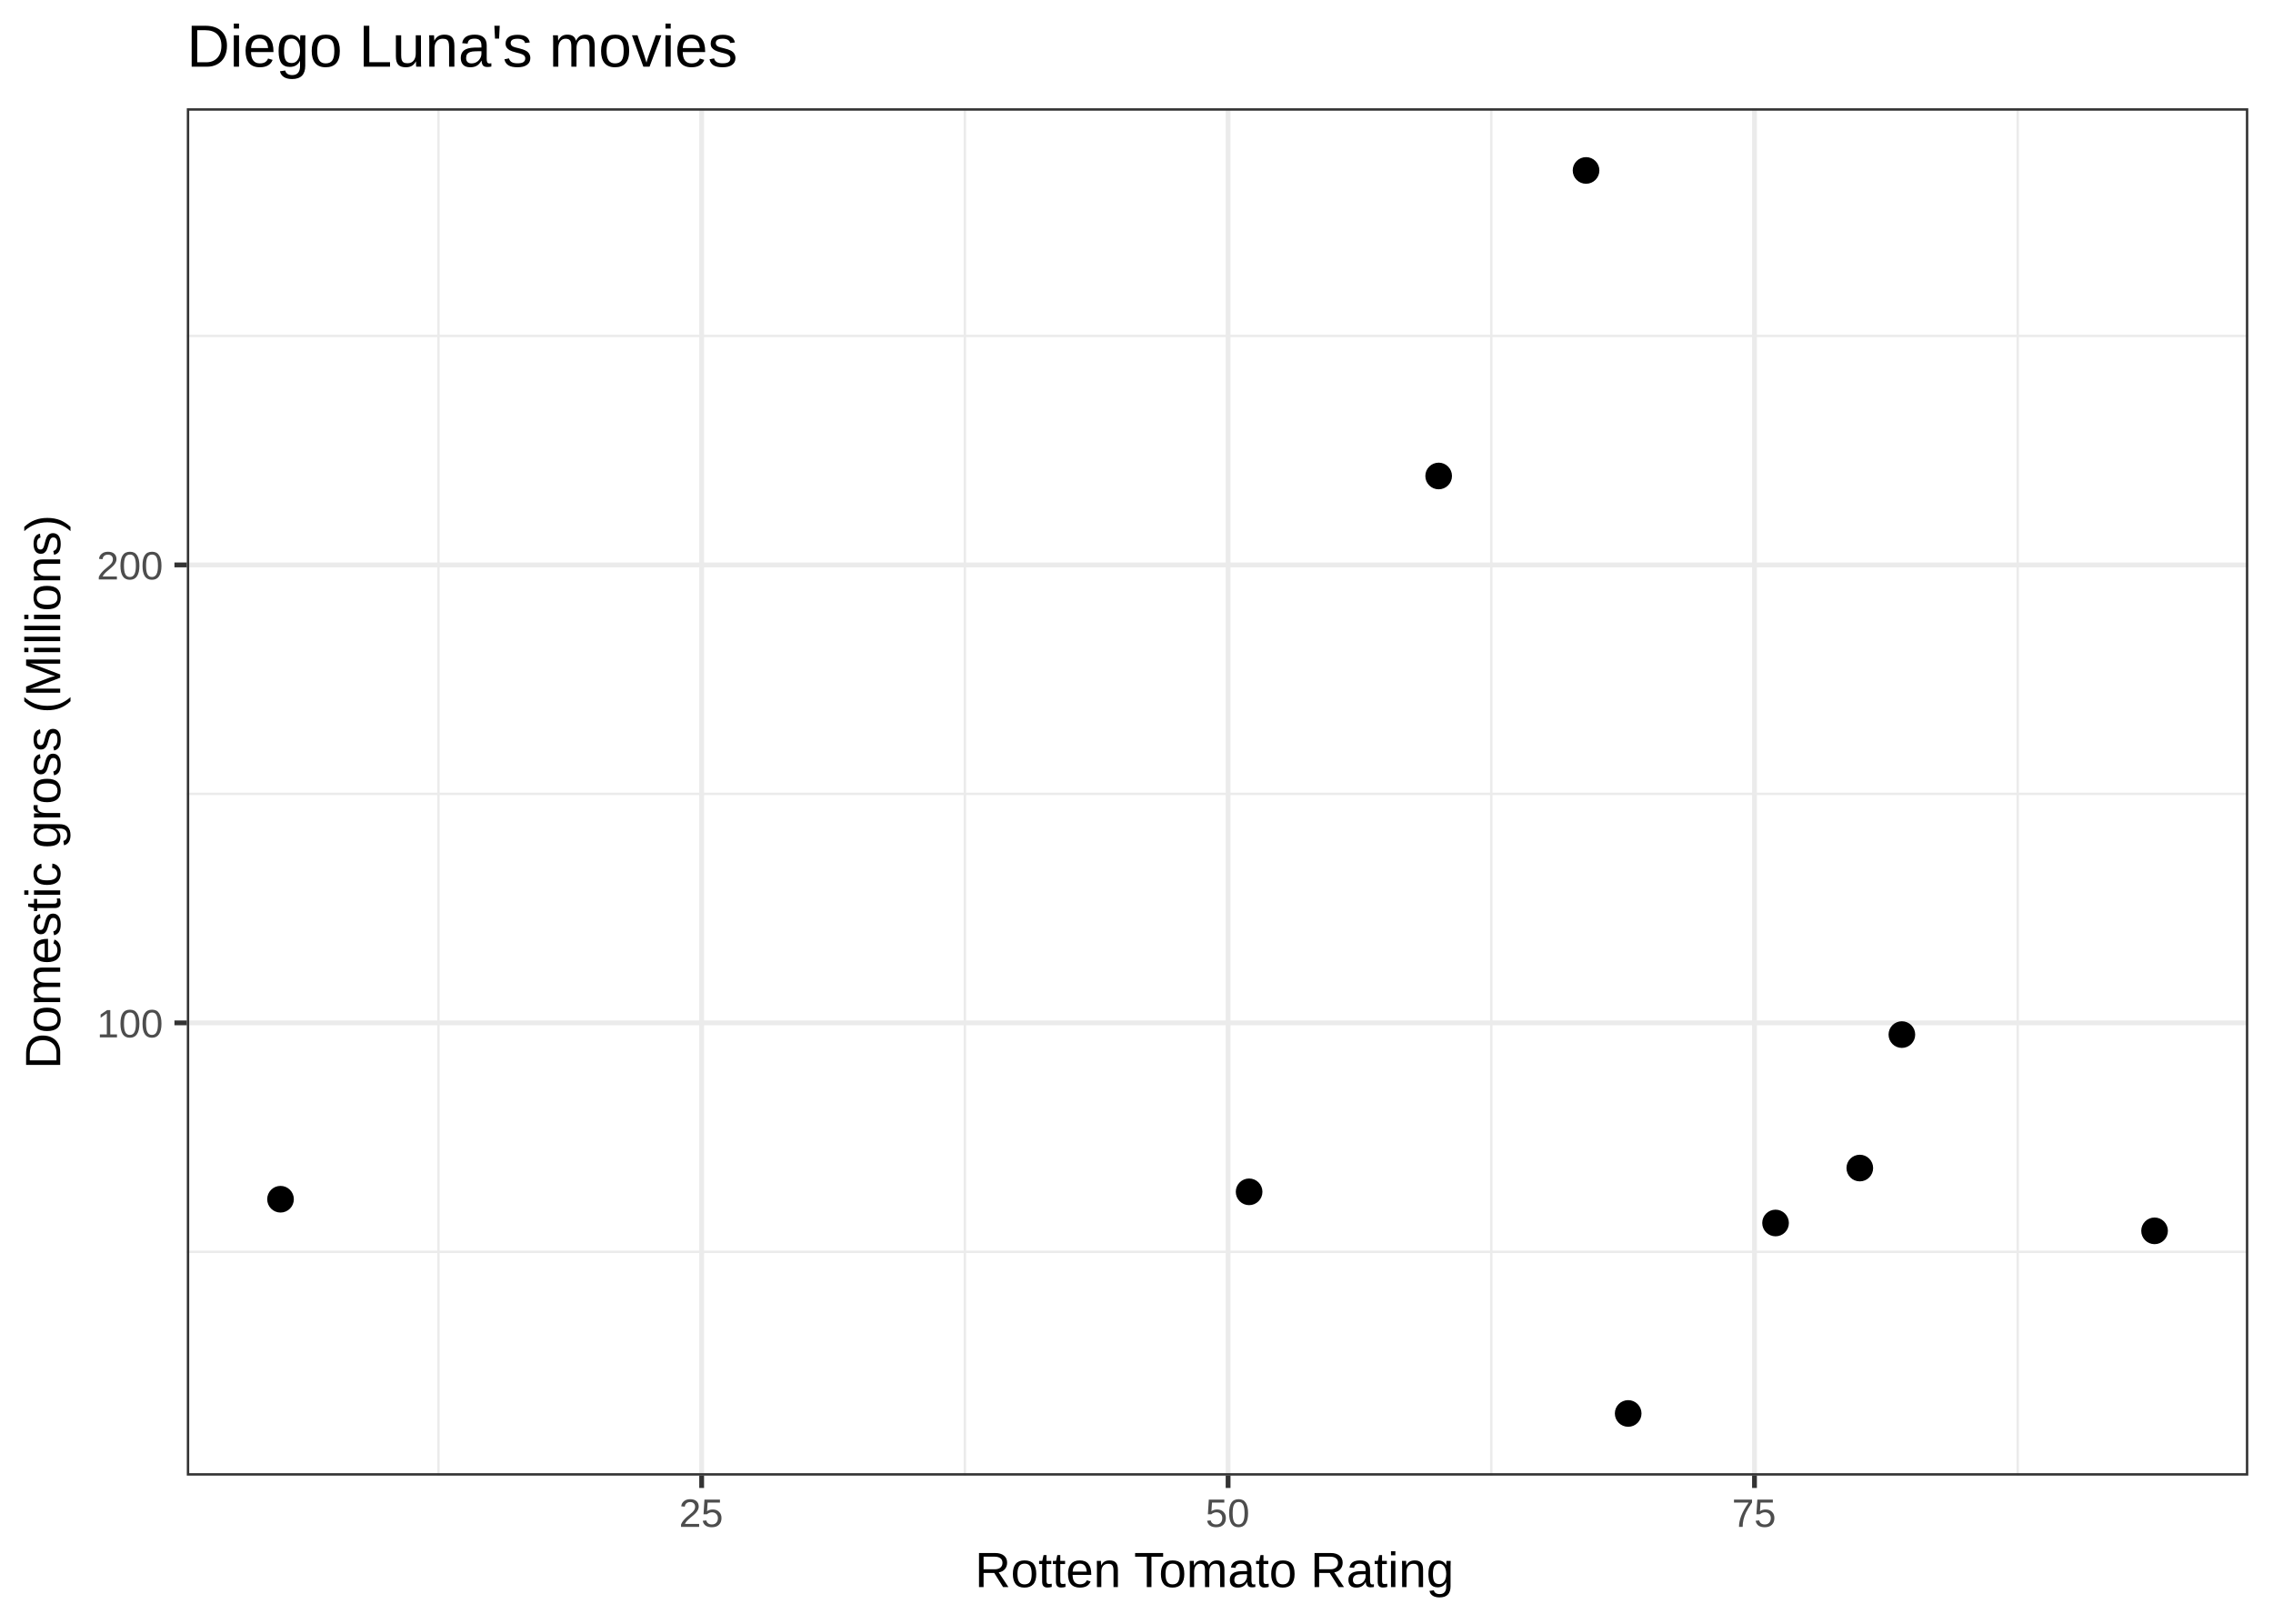
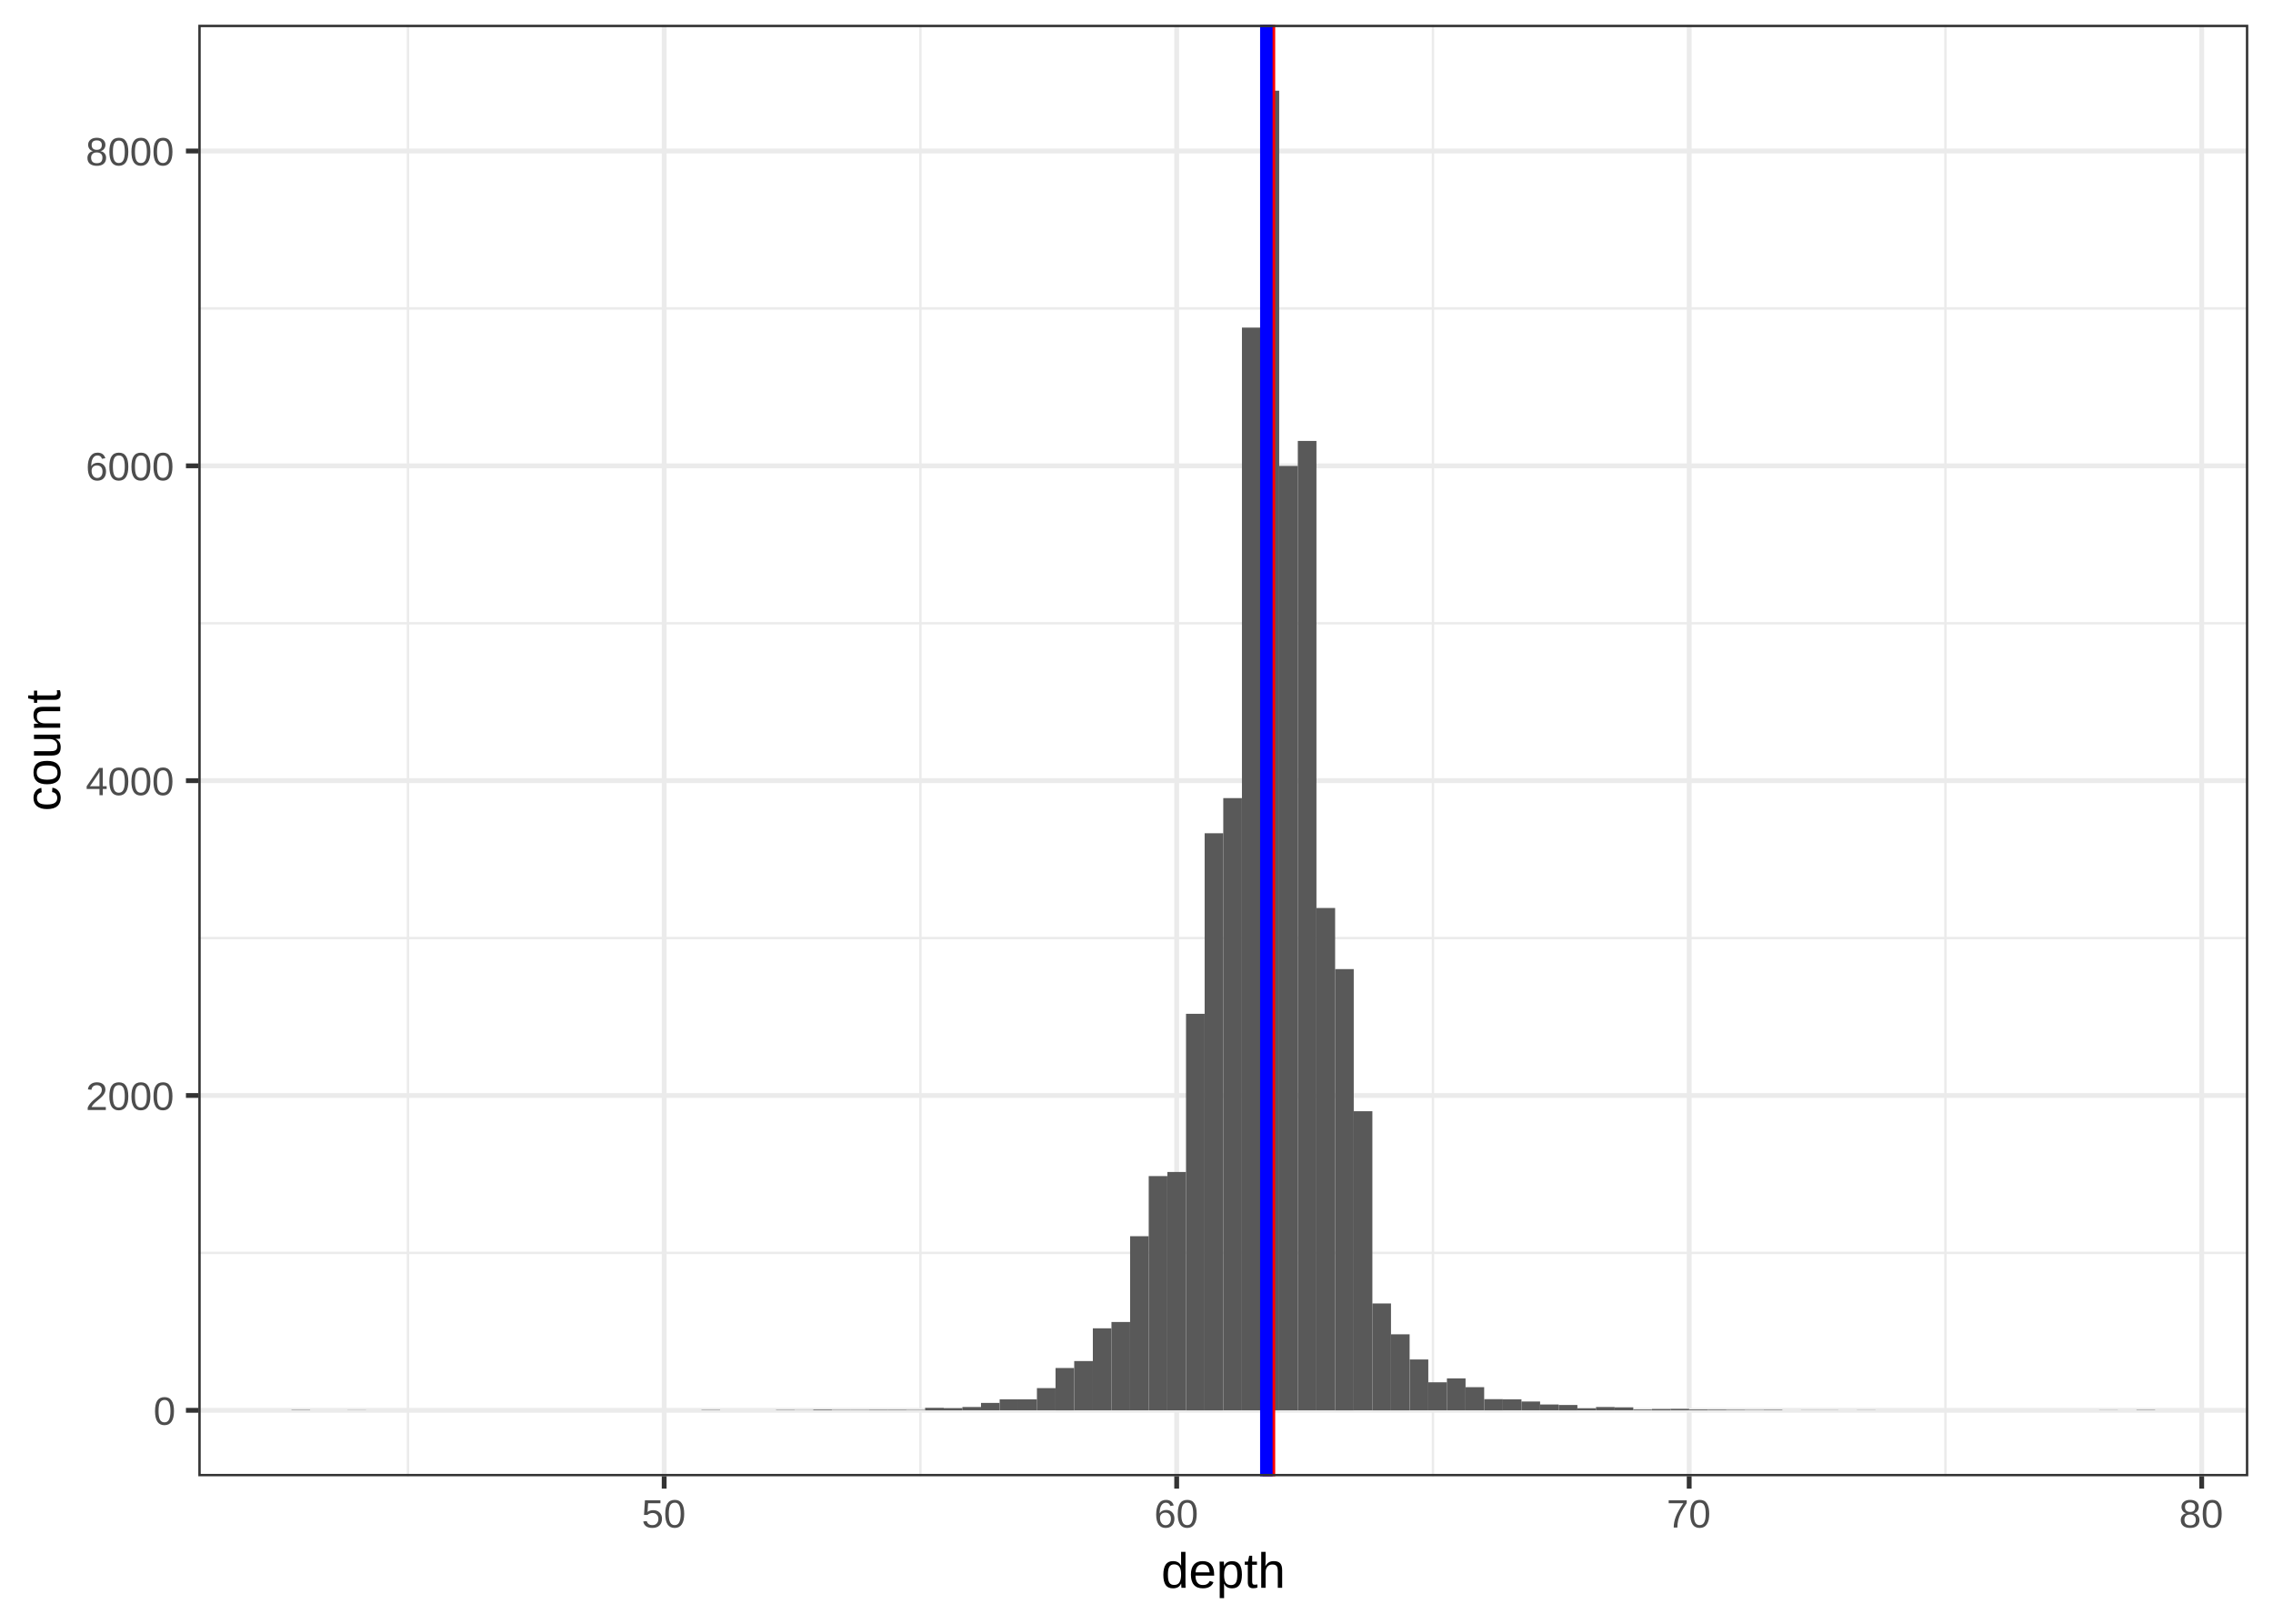
<svg xmlns="http://www.w3.org/2000/svg" viewBox="0 0 504.00 360.00">
  <defs>
    <style type="text/css">
    line, polyline, path, rect, circle {
      fill: none;
      stroke: #000000;
      stroke-linecap: round;
      stroke-linejoin: round;
      stroke-miterlimit: 10.00;
    }
  </style>
  </defs>
  <rect width="100%" height="100%" style="stroke: none; fill: #FFFFFF;" />
  <rect x="0.00" y="0.00" width="504.00" height="360.00" style="stroke-width: 1.07; stroke: #FFFFFF; fill: #FFFFFF;" />
  <defs>
-     <clipPath id="cpNDEuNDIxNXw0OTguNTIxfDMyNy4xNTd8MjQuMDA3Mw==">
-       <rect x="41.42" y="24.01" width="457.10" height="303.15" />
+     <clipPath id="cpNDMuOTY2OXw0OTguNTIxfDMyNy4zMTN8NS40Nzk0NQ==">
+       <rect x="43.97" y="5.48" width="454.55" height="321.83" />
    </clipPath>
  </defs>
-   <rect x="41.42" y="24.01" width="457.10" height="303.15" style="stroke-width: 1.07; stroke: none; fill: #FFFFFF;" clip-path="url(#cpNDEuNDIxNXw0OTguNTIxfDMyNy4xNTd8MjQuMDA3Mw==)" />
-   <polyline points="41.42,277.55 498.52,277.55 " style="stroke-width: 0.53; stroke: #EBEBEB; stroke-linecap: butt;" clip-path="url(#cpNDEuNDIxNXw0OTguNTIxfDMyNy4xNTd8MjQuMDA3Mw==)" />
-   <polyline points="41.42,176.01 498.52,176.01 " style="stroke-width: 0.53; stroke: #EBEBEB; stroke-linecap: butt;" clip-path="url(#cpNDEuNDIxNXw0OTguNTIxfDMyNy4xNTd8MjQuMDA3Mw==)" />
-   <polyline points="41.42,74.48 498.52,74.48 " style="stroke-width: 0.53; stroke: #EBEBEB; stroke-linecap: butt;" clip-path="url(#cpNDEuNDIxNXw0OTguNTIxfDMyNy4xNTd8MjQuMDA3Mw==)" />
-   <polyline points="97.22,327.16 97.22,24.01 " style="stroke-width: 0.53; stroke: #EBEBEB; stroke-linecap: butt;" clip-path="url(#cpNDEuNDIxNXw0OTguNTIxfDMyNy4xNTd8MjQuMDA3Mw==)" />
-   <polyline points="213.94,327.16 213.94,24.01 " style="stroke-width: 0.53; stroke: #EBEBEB; stroke-linecap: butt;" clip-path="url(#cpNDEuNDIxNXw0OTguNTIxfDMyNy4xNTd8MjQuMDA3Mw==)" />
-   <polyline points="330.67,327.16 330.67,24.01 " style="stroke-width: 0.53; stroke: #EBEBEB; stroke-linecap: butt;" clip-path="url(#cpNDEuNDIxNXw0OTguNTIxfDMyNy4xNTd8MjQuMDA3Mw==)" />
-   <polyline points="447.39,327.16 447.39,24.01 " style="stroke-width: 0.53; stroke: #EBEBEB; stroke-linecap: butt;" clip-path="url(#cpNDEuNDIxNXw0OTguNTIxfDMyNy4xNTd8MjQuMDA3Mw==)" />
-   <polyline points="41.42,226.78 498.52,226.78 " style="stroke-width: 1.07; stroke: #EBEBEB; stroke-linecap: butt;" clip-path="url(#cpNDEuNDIxNXw0OTguNTIxfDMyNy4xNTd8MjQuMDA3Mw==)" />
-   <polyline points="41.42,125.25 498.52,125.25 " style="stroke-width: 1.07; stroke: #EBEBEB; stroke-linecap: butt;" clip-path="url(#cpNDEuNDIxNXw0OTguNTIxfDMyNy4xNTd8MjQuMDA3Mw==)" />
-   <polyline points="155.58,327.16 155.58,24.01 " style="stroke-width: 1.07; stroke: #EBEBEB; stroke-linecap: butt;" clip-path="url(#cpNDEuNDIxNXw0OTguNTIxfDMyNy4xNTd8MjQuMDA3Mw==)" />
-   <polyline points="272.31,327.16 272.31,24.01 " style="stroke-width: 1.07; stroke: #EBEBEB; stroke-linecap: butt;" clip-path="url(#cpNDEuNDIxNXw0OTguNTIxfDMyNy4xNTd8MjQuMDA3Mw==)" />
-   <polyline points="389.03,327.16 389.03,24.01 " style="stroke-width: 1.07; stroke: #EBEBEB; stroke-linecap: butt;" clip-path="url(#cpNDEuNDIxNXw0OTguNTIxfDMyNy4xNTd8MjQuMDA3Mw==)" />
-   <circle cx="62.20" cy="265.88" r="1.95pt" style="stroke-width: 0.71; fill: #000000;" clip-path="url(#cpNDEuNDIxNXw0OTguNTIxfDMyNy4xNTd8MjQuMDA3Mw==)" />
-   <circle cx="421.71" cy="229.38" r="1.95pt" style="stroke-width: 0.71; fill: #000000;" clip-path="url(#cpNDEuNDIxNXw0OTguNTIxfDMyNy4xNTd8MjQuMDA3Mw==)" />
-   <circle cx="351.68" cy="37.79" r="1.95pt" style="stroke-width: 0.71; fill: #000000;" clip-path="url(#cpNDEuNDIxNXw0OTguNTIxfDMyNy4xNTd8MjQuMDA3Mw==)" />
-   <circle cx="276.97" cy="264.24" r="1.95pt" style="stroke-width: 0.71; fill: #000000;" clip-path="url(#cpNDEuNDIxNXw0OTguNTIxfDMyNy4xNTd8MjQuMDA3Mw==)" />
-   <circle cx="477.74" cy="272.89" r="1.95pt" style="stroke-width: 0.71; fill: #000000;" clip-path="url(#cpNDEuNDIxNXw0OTguNTIxfDMyNy4xNTd8MjQuMDA3Mw==)" />
-   <circle cx="361.02" cy="313.38" r="1.95pt" style="stroke-width: 0.71; fill: #000000;" clip-path="url(#cpNDEuNDIxNXw0OTguNTIxfDMyNy4xNTd8MjQuMDA3Mw==)" />
-   <circle cx="319.00" cy="105.53" r="1.95pt" style="stroke-width: 0.71; fill: #000000;" clip-path="url(#cpNDEuNDIxNXw0OTguNTIxfDMyNy4xNTd8MjQuMDA3Mw==)" />
-   <circle cx="412.38" cy="258.97" r="1.95pt" style="stroke-width: 0.71; fill: #000000;" clip-path="url(#cpNDEuNDIxNXw0OTguNTIxfDMyNy4xNTd8MjQuMDA3Mw==)" />
-   <circle cx="393.70" cy="271.15" r="1.95pt" style="stroke-width: 0.71; fill: #000000;" clip-path="url(#cpNDEuNDIxNXw0OTguNTIxfDMyNy4xNTd8MjQuMDA3Mw==)" />
-   <rect x="41.42" y="24.01" width="457.10" height="303.15" style="stroke-width: 1.07; stroke: #333333;" clip-path="url(#cpNDEuNDIxNXw0OTguNTIxfDMyNy4xNTd8MjQuMDA3Mw==)" />
+   <rect x="43.97" y="5.48" width="454.55" height="321.83" style="stroke-width: 1.07; stroke: none; fill: #FFFFFF;" clip-path="url(#cpNDMuOTY2OXw0OTguNTIxfDMyNy4zMTN8NS40Nzk0NQ==)" />
+   <polyline points="43.97,277.78 498.52,277.78 " style="stroke-width: 0.53; stroke: #EBEBEB; stroke-linecap: butt;" clip-path="url(#cpNDMuOTY2OXw0OTguNTIxfDMyNy4zMTN8NS40Nzk0NQ==)" />
+   <polyline points="43.97,207.98 498.52,207.98 " style="stroke-width: 0.53; stroke: #EBEBEB; stroke-linecap: butt;" clip-path="url(#cpNDMuOTY2OXw0OTguNTIxfDMyNy4zMTN8NS40Nzk0NQ==)" />
+   <polyline points="43.97,138.18 498.52,138.18 " style="stroke-width: 0.53; stroke: #EBEBEB; stroke-linecap: butt;" clip-path="url(#cpNDMuOTY2OXw0OTguNTIxfDMyNy4zMTN8NS40Nzk0NQ==)" />
+   <polyline points="43.97,68.38 498.52,68.38 " style="stroke-width: 0.53; stroke: #EBEBEB; stroke-linecap: butt;" clip-path="url(#cpNDMuOTY2OXw0OTguNTIxfDMyNy4zMTN8NS40Nzk0NQ==)" />
+   <polyline points="90.46,327.31 90.46,5.48 " style="stroke-width: 0.53; stroke: #EBEBEB; stroke-linecap: butt;" clip-path="url(#cpNDMuOTY2OXw0OTguNTIxfDMyNy4zMTN8NS40Nzk0NQ==)" />
+   <polyline points="204.09,327.31 204.09,5.48 " style="stroke-width: 0.53; stroke: #EBEBEB; stroke-linecap: butt;" clip-path="url(#cpNDMuOTY2OXw0OTguNTIxfDMyNy4zMTN8NS40Nzk0NQ==)" />
+   <polyline points="317.73,327.31 317.73,5.48 " style="stroke-width: 0.53; stroke: #EBEBEB; stroke-linecap: butt;" clip-path="url(#cpNDMuOTY2OXw0OTguNTIxfDMyNy4zMTN8NS40Nzk0NQ==)" />
+   <polyline points="431.37,327.31 431.37,5.48 " style="stroke-width: 0.53; stroke: #EBEBEB; stroke-linecap: butt;" clip-path="url(#cpNDMuOTY2OXw0OTguNTIxfDMyNy4zMTN8NS40Nzk0NQ==)" />
+   <polyline points="43.97,312.68 498.52,312.68 " style="stroke-width: 1.07; stroke: #EBEBEB; stroke-linecap: butt;" clip-path="url(#cpNDMuOTY2OXw0OTguNTIxfDMyNy4zMTN8NS40Nzk0NQ==)" />
+   <polyline points="43.97,242.88 498.52,242.88 " style="stroke-width: 1.07; stroke: #EBEBEB; stroke-linecap: butt;" clip-path="url(#cpNDMuOTY2OXw0OTguNTIxfDMyNy4zMTN8NS40Nzk0NQ==)" />
+   <polyline points="43.97,173.08 498.52,173.08 " style="stroke-width: 1.07; stroke: #EBEBEB; stroke-linecap: butt;" clip-path="url(#cpNDMuOTY2OXw0OTguNTIxfDMyNy4zMTN8NS40Nzk0NQ==)" />
+   <polyline points="43.97,103.28 498.52,103.28 " style="stroke-width: 1.07; stroke: #EBEBEB; stroke-linecap: butt;" clip-path="url(#cpNDMuOTY2OXw0OTguNTIxfDMyNy4zMTN8NS40Nzk0NQ==)" />
+   <polyline points="43.97,33.48 498.52,33.48 " style="stroke-width: 1.07; stroke: #EBEBEB; stroke-linecap: butt;" clip-path="url(#cpNDMuOTY2OXw0OTguNTIxfDMyNy4zMTN8NS40Nzk0NQ==)" />
+   <polyline points="147.27,327.31 147.27,5.48 " style="stroke-width: 1.07; stroke: #EBEBEB; stroke-linecap: butt;" clip-path="url(#cpNDMuOTY2OXw0OTguNTIxfDMyNy4zMTN8NS40Nzk0NQ==)" />
+   <polyline points="260.91,327.31 260.91,5.48 " style="stroke-width: 1.07; stroke: #EBEBEB; stroke-linecap: butt;" clip-path="url(#cpNDMuOTY2OXw0OTguNTIxfDMyNy4zMTN8NS40Nzk0NQ==)" />
+   <polyline points="374.55,327.31 374.55,5.48 " style="stroke-width: 1.07; stroke: #EBEBEB; stroke-linecap: butt;" clip-path="url(#cpNDMuOTY2OXw0OTguNTIxfDMyNy4zMTN8NS40Nzk0NQ==)" />
+   <polyline points="488.19,327.31 488.19,5.48 " style="stroke-width: 1.07; stroke: #EBEBEB; stroke-linecap: butt;" clip-path="url(#cpNDMuOTY2OXw0OTguNTIxfDMyNy4zMTN8NS40Nzk0NQ==)" />
+   <rect x="64.63" y="312.61" width="4.13" height="0.07" style="stroke-width: 1.07; stroke: none; stroke-linecap: butt; fill: #595959;" clip-path="url(#cpNDMuOTY2OXw0OTguNTIxfDMyNy4zMTN8NS40Nzk0NQ==)" />
+   <rect x="68.76" y="312.68" width="4.13" height="0.00" style="stroke-width: 1.07; stroke: none; stroke-linecap: butt; fill: #595959;" clip-path="url(#cpNDMuOTY2OXw0OTguNTIxfDMyNy4zMTN8NS40Nzk0NQ==)" />
+   <rect x="72.89" y="312.68" width="4.13" height="0.00" style="stroke-width: 1.07; stroke: none; stroke-linecap: butt; fill: #595959;" clip-path="url(#cpNDMuOTY2OXw0OTguNTIxfDMyNy4zMTN8NS40Nzk0NQ==)" />
+   <rect x="77.03" y="312.65" width="4.13" height="0.03" style="stroke-width: 1.07; stroke: none; stroke-linecap: butt; fill: #595959;" clip-path="url(#cpNDMuOTY2OXw0OTguNTIxfDMyNy4zMTN8NS40Nzk0NQ==)" />
+   <rect x="81.16" y="312.68" width="4.13" height="0.00" style="stroke-width: 1.07; stroke: none; stroke-linecap: butt; fill: #595959;" clip-path="url(#cpNDMuOTY2OXw0OTguNTIxfDMyNy4zMTN8NS40Nzk0NQ==)" />
+   <rect x="85.29" y="312.68" width="4.13" height="0.00" style="stroke-width: 1.07; stroke: none; stroke-linecap: butt; fill: #595959;" clip-path="url(#cpNDMuOTY2OXw0OTguNTIxfDMyNy4zMTN8NS40Nzk0NQ==)" />
+   <rect x="89.42" y="312.68" width="4.13" height="0.00" style="stroke-width: 1.07; stroke: none; stroke-linecap: butt; fill: #595959;" clip-path="url(#cpNDMuOTY2OXw0OTguNTIxfDMyNy4zMTN8NS40Nzk0NQ==)" />
+   <rect x="93.55" y="312.68" width="4.13" height="0.00" style="stroke-width: 1.07; stroke: none; stroke-linecap: butt; fill: #595959;" clip-path="url(#cpNDMuOTY2OXw0OTguNTIxfDMyNy4zMTN8NS40Nzk0NQ==)" />
+   <rect x="97.69" y="312.68" width="4.13" height="0.00" style="stroke-width: 1.07; stroke: none; stroke-linecap: butt; fill: #595959;" clip-path="url(#cpNDMuOTY2OXw0OTguNTIxfDMyNy4zMTN8NS40Nzk0NQ==)" />
+   <rect x="101.82" y="312.68" width="4.13" height="0.00" style="stroke-width: 1.07; stroke: none; stroke-linecap: butt; fill: #595959;" clip-path="url(#cpNDMuOTY2OXw0OTguNTIxfDMyNy4zMTN8NS40Nzk0NQ==)" />
+   <rect x="105.95" y="312.68" width="4.13" height="0.00" style="stroke-width: 1.07; stroke: none; stroke-linecap: butt; fill: #595959;" clip-path="url(#cpNDMuOTY2OXw0OTguNTIxfDMyNy4zMTN8NS40Nzk0NQ==)" />
+   <rect x="110.08" y="312.68" width="4.13" height="0.00" style="stroke-width: 1.07; stroke: none; stroke-linecap: butt; fill: #595959;" clip-path="url(#cpNDMuOTY2OXw0OTguNTIxfDMyNy4zMTN8NS40Nzk0NQ==)" />
+   <rect x="114.22" y="312.68" width="4.13" height="0.00" style="stroke-width: 1.07; stroke: none; stroke-linecap: butt; fill: #595959;" clip-path="url(#cpNDMuOTY2OXw0OTguNTIxfDMyNy4zMTN8NS40Nzk0NQ==)" />
+   <rect x="118.35" y="312.68" width="4.13" height="0.00" style="stroke-width: 1.07; stroke: none; stroke-linecap: butt; fill: #595959;" clip-path="url(#cpNDMuOTY2OXw0OTguNTIxfDMyNy4zMTN8NS40Nzk0NQ==)" />
+   <rect x="122.48" y="312.68" width="4.13" height="0.00" style="stroke-width: 1.07; stroke: none; stroke-linecap: butt; fill: #595959;" clip-path="url(#cpNDMuOTY2OXw0OTguNTIxfDMyNy4zMTN8NS40Nzk0NQ==)" />
+   <rect x="126.61" y="312.68" width="4.13" height="0.00" style="stroke-width: 1.07; stroke: none; stroke-linecap: butt; fill: #595959;" clip-path="url(#cpNDMuOTY2OXw0OTguNTIxfDMyNy4zMTN8NS40Nzk0NQ==)" />
+   <rect x="130.75" y="312.68" width="4.13" height="0.00" style="stroke-width: 1.07; stroke: none; stroke-linecap: butt; fill: #595959;" clip-path="url(#cpNDMuOTY2OXw0OTguNTIxfDMyNy4zMTN8NS40Nzk0NQ==)" />
+   <rect x="134.88" y="312.68" width="4.13" height="0.00" style="stroke-width: 1.07; stroke: none; stroke-linecap: butt; fill: #595959;" clip-path="url(#cpNDMuOTY2OXw0OTguNTIxfDMyNy4zMTN8NS40Nzk0NQ==)" />
+   <rect x="139.01" y="312.68" width="4.13" height="0.00" style="stroke-width: 1.07; stroke: none; stroke-linecap: butt; fill: #595959;" clip-path="url(#cpNDMuOTY2OXw0OTguNTIxfDMyNy4zMTN8NS40Nzk0NQ==)" />
+   <rect x="143.14" y="312.68" width="4.13" height="0.00" style="stroke-width: 1.07; stroke: none; stroke-linecap: butt; fill: #595959;" clip-path="url(#cpNDMuOTY2OXw0OTguNTIxfDMyNy4zMTN8NS40Nzk0NQ==)" />
+   <rect x="147.27" y="312.68" width="4.13" height="0.00" style="stroke-width: 1.07; stroke: none; stroke-linecap: butt; fill: #595959;" clip-path="url(#cpNDMuOTY2OXw0OTguNTIxfDMyNy4zMTN8NS40Nzk0NQ==)" />
+   <rect x="151.41" y="312.68" width="4.13" height="0.00" style="stroke-width: 1.07; stroke: none; stroke-linecap: butt; fill: #595959;" clip-path="url(#cpNDMuOTY2OXw0OTguNTIxfDMyNy4zMTN8NS40Nzk0NQ==)" />
+   <rect x="155.54" y="312.61" width="4.13" height="0.07" style="stroke-width: 1.07; stroke: none; stroke-linecap: butt; fill: #595959;" clip-path="url(#cpNDMuOTY2OXw0OTguNTIxfDMyNy4zMTN8NS40Nzk0NQ==)" />
+   <rect x="159.67" y="312.68" width="4.13" height="0.00" style="stroke-width: 1.07; stroke: none; stroke-linecap: butt; fill: #595959;" clip-path="url(#cpNDMuOTY2OXw0OTguNTIxfDMyNy4zMTN8NS40Nzk0NQ==)" />
+   <rect x="163.80" y="312.68" width="4.13" height="0.00" style="stroke-width: 1.07; stroke: none; stroke-linecap: butt; fill: #595959;" clip-path="url(#cpNDMuOTY2OXw0OTguNTIxfDMyNy4zMTN8NS40Nzk0NQ==)" />
+   <rect x="167.94" y="312.68" width="4.13" height="0.00" style="stroke-width: 1.07; stroke: none; stroke-linecap: butt; fill: #595959;" clip-path="url(#cpNDMuOTY2OXw0OTguNTIxfDMyNy4zMTN8NS40Nzk0NQ==)" />
+   <rect x="172.07" y="312.61" width="4.13" height="0.07" style="stroke-width: 1.07; stroke: none; stroke-linecap: butt; fill: #595959;" clip-path="url(#cpNDMuOTY2OXw0OTguNTIxfDMyNy4zMTN8NS40Nzk0NQ==)" />
+   <rect x="176.20" y="312.65" width="4.13" height="0.03" style="stroke-width: 1.07; stroke: none; stroke-linecap: butt; fill: #595959;" clip-path="url(#cpNDMuOTY2OXw0OTguNTIxfDMyNy4zMTN8NS40Nzk0NQ==)" />
+   <rect x="180.33" y="312.54" width="4.13" height="0.14" style="stroke-width: 1.07; stroke: none; stroke-linecap: butt; fill: #595959;" clip-path="url(#cpNDMuOTY2OXw0OTguNTIxfDMyNy4zMTN8NS40Nzk0NQ==)" />
+   <rect x="184.47" y="312.61" width="4.13" height="0.07" style="stroke-width: 1.07; stroke: none; stroke-linecap: butt; fill: #595959;" clip-path="url(#cpNDMuOTY2OXw0OTguNTIxfDMyNy4zMTN8NS40Nzk0NQ==)" />
+   <rect x="188.60" y="312.61" width="4.13" height="0.07" style="stroke-width: 1.07; stroke: none; stroke-linecap: butt; fill: #595959;" clip-path="url(#cpNDMuOTY2OXw0OTguNTIxfDMyNy4zMTN8NS40Nzk0NQ==)" />
+   <rect x="192.73" y="312.58" width="4.13" height="0.10" style="stroke-width: 1.07; stroke: none; stroke-linecap: butt; fill: #595959;" clip-path="url(#cpNDMuOTY2OXw0OTguNTIxfDMyNy4zMTN8NS40Nzk0NQ==)" />
+   <rect x="196.86" y="312.58" width="4.13" height="0.10" style="stroke-width: 1.07; stroke: none; stroke-linecap: butt; fill: #595959;" clip-path="url(#cpNDMuOTY2OXw0OTguNTIxfDMyNy4zMTN8NS40Nzk0NQ==)" />
+   <rect x="200.99" y="312.61" width="4.13" height="0.07" style="stroke-width: 1.07; stroke: none; stroke-linecap: butt; fill: #595959;" clip-path="url(#cpNDMuOTY2OXw0OTguNTIxfDMyNy4zMTN8NS40Nzk0NQ==)" />
+   <rect x="205.13" y="312.13" width="4.13" height="0.56" style="stroke-width: 1.07; stroke: none; stroke-linecap: butt; fill: #595959;" clip-path="url(#cpNDMuOTY2OXw0OTguNTIxfDMyNy4zMTN8NS40Nzk0NQ==)" />
+   <rect x="209.26" y="312.20" width="4.13" height="0.49" style="stroke-width: 1.07; stroke: none; stroke-linecap: butt; fill: #595959;" clip-path="url(#cpNDMuOTY2OXw0OTguNTIxfDMyNy4zMTN8NS40Nzk0NQ==)" />
+   <rect x="213.39" y="311.95" width="4.13" height="0.73" style="stroke-width: 1.07; stroke: none; stroke-linecap: butt; fill: #595959;" clip-path="url(#cpNDMuOTY2OXw0OTguNTIxfDMyNy4zMTN8NS40Nzk0NQ==)" />
+   <rect x="217.52" y="311.04" width="4.13" height="1.64" style="stroke-width: 1.07; stroke: none; stroke-linecap: butt; fill: #595959;" clip-path="url(#cpNDMuOTY2OXw0OTguNTIxfDMyNy4zMTN8NS40Nzk0NQ==)" />
+   <rect x="221.66" y="310.24" width="4.13" height="2.44" style="stroke-width: 1.07; stroke: none; stroke-linecap: butt; fill: #595959;" clip-path="url(#cpNDMuOTY2OXw0OTguNTIxfDMyNy4zMTN8NS40Nzk0NQ==)" />
+   <rect x="225.79" y="310.24" width="4.13" height="2.44" style="stroke-width: 1.07; stroke: none; stroke-linecap: butt; fill: #595959;" clip-path="url(#cpNDMuOTY2OXw0OTguNTIxfDMyNy4zMTN8NS40Nzk0NQ==)" />
+   <rect x="229.92" y="307.76" width="4.13" height="4.92" style="stroke-width: 1.07; stroke: none; stroke-linecap: butt; fill: #595959;" clip-path="url(#cpNDMuOTY2OXw0OTguNTIxfDMyNy4zMTN8NS40Nzk0NQ==)" />
+   <rect x="234.05" y="303.30" width="4.13" height="9.39" style="stroke-width: 1.07; stroke: none; stroke-linecap: butt; fill: #595959;" clip-path="url(#cpNDMuOTY2OXw0OTguNTIxfDMyNy4zMTN8NS40Nzk0NQ==)" />
+   <rect x="238.19" y="301.76" width="4.13" height="10.92" style="stroke-width: 1.07; stroke: none; stroke-linecap: butt; fill: #595959;" clip-path="url(#cpNDMuOTY2OXw0OTguNTIxfDMyNy4zMTN8NS40Nzk0NQ==)" />
+   <rect x="242.32" y="294.50" width="4.13" height="18.18" style="stroke-width: 1.07; stroke: none; stroke-linecap: butt; fill: #595959;" clip-path="url(#cpNDMuOTY2OXw0OTguNTIxfDMyNy4zMTN8NS40Nzk0NQ==)" />
+   <rect x="246.45" y="293.10" width="4.13" height="19.58" style="stroke-width: 1.07; stroke: none; stroke-linecap: butt; fill: #595959;" clip-path="url(#cpNDMuOTY2OXw0OTguNTIxfDMyNy4zMTN8NS40Nzk0NQ==)" />
+   <rect x="250.58" y="274.08" width="4.13" height="38.60" style="stroke-width: 1.07; stroke: none; stroke-linecap: butt; fill: #595959;" clip-path="url(#cpNDMuOTY2OXw0OTguNTIxfDMyNy4zMTN8NS40Nzk0NQ==)" />
+   <rect x="254.71" y="260.75" width="4.13" height="51.93" style="stroke-width: 1.07; stroke: none; stroke-linecap: butt; fill: #595959;" clip-path="url(#cpNDMuOTY2OXw0OTguNTIxfDMyNy4zMTN8NS40Nzk0NQ==)" />
+   <rect x="258.85" y="259.84" width="4.13" height="52.84" style="stroke-width: 1.07; stroke: none; stroke-linecap: butt; fill: #595959;" clip-path="url(#cpNDMuOTY2OXw0OTguNTIxfDMyNy4zMTN8NS40Nzk0NQ==)" />
+   <rect x="262.98" y="224.77" width="4.13" height="87.92" style="stroke-width: 1.07; stroke: none; stroke-linecap: butt; fill: #595959;" clip-path="url(#cpNDMuOTY2OXw0OTguNTIxfDMyNy4zMTN8NS40Nzk0NQ==)" />
+   <rect x="267.11" y="184.74" width="4.13" height="127.95" style="stroke-width: 1.07; stroke: none; stroke-linecap: butt; fill: #595959;" clip-path="url(#cpNDMuOTY2OXw0OTguNTIxfDMyNy4zMTN8NS40Nzk0NQ==)" />
+   <rect x="271.24" y="176.95" width="4.13" height="135.73" style="stroke-width: 1.07; stroke: none; stroke-linecap: butt; fill: #595959;" clip-path="url(#cpNDMuOTY2OXw0OTguNTIxfDMyNy4zMTN8NS40Nzk0NQ==)" />
+   <rect x="275.38" y="72.63" width="4.13" height="240.05" style="stroke-width: 1.07; stroke: none; stroke-linecap: butt; fill: #595959;" clip-path="url(#cpNDMuOTY2OXw0OTguNTIxfDMyNy4zMTN8NS40Nzk0NQ==)" />
+   <rect x="279.51" y="20.11" width="4.13" height="292.58" style="stroke-width: 1.07; stroke: none; stroke-linecap: butt; fill: #595959;" clip-path="url(#cpNDMuOTY2OXw0OTguNTIxfDMyNy4zMTN8NS40Nzk0NQ==)" />
+   <rect x="283.64" y="103.31" width="4.13" height="209.37" style="stroke-width: 1.07; stroke: none; stroke-linecap: butt; fill: #595959;" clip-path="url(#cpNDMuOTY2OXw0OTguNTIxfDMyNy4zMTN8NS40Nzk0NQ==)" />
+   <rect x="287.77" y="97.76" width="4.13" height="214.92" style="stroke-width: 1.07; stroke: none; stroke-linecap: butt; fill: #595959;" clip-path="url(#cpNDMuOTY2OXw0OTguNTIxfDMyNy4zMTN8NS40Nzk0NQ==)" />
+   <rect x="291.91" y="201.31" width="4.13" height="111.37" style="stroke-width: 1.07; stroke: none; stroke-linecap: butt; fill: #595959;" clip-path="url(#cpNDMuOTY2OXw0OTguNTIxfDMyNy4zMTN8NS40Nzk0NQ==)" />
+   <rect x="296.04" y="214.86" width="4.13" height="97.83" style="stroke-width: 1.07; stroke: none; stroke-linecap: butt; fill: #595959;" clip-path="url(#cpNDMuOTY2OXw0OTguNTIxfDMyNy4zMTN8NS40Nzk0NQ==)" />
+   <rect x="300.17" y="246.37" width="4.13" height="66.31" style="stroke-width: 1.07; stroke: none; stroke-linecap: butt; fill: #595959;" clip-path="url(#cpNDMuOTY2OXw0OTguNTIxfDMyNy4zMTN8NS40Nzk0NQ==)" />
+   <rect x="304.30" y="288.99" width="4.13" height="23.70" style="stroke-width: 1.07; stroke: none; stroke-linecap: butt; fill: #595959;" clip-path="url(#cpNDMuOTY2OXw0OTguNTIxfDMyNy4zMTN8NS40Nzk0NQ==)" />
+   <rect x="308.43" y="295.83" width="4.13" height="16.86" style="stroke-width: 1.07; stroke: none; stroke-linecap: butt; fill: #595959;" clip-path="url(#cpNDMuOTY2OXw0OTguNTIxfDMyNy4zMTN8NS40Nzk0NQ==)" />
+   <rect x="312.57" y="301.41" width="4.13" height="11.27" style="stroke-width: 1.07; stroke: none; stroke-linecap: butt; fill: #595959;" clip-path="url(#cpNDMuOTY2OXw0OTguNTIxfDMyNy4zMTN8NS40Nzk0NQ==)" />
+   <rect x="316.70" y="306.47" width="4.13" height="6.21" style="stroke-width: 1.07; stroke: none; stroke-linecap: butt; fill: #595959;" clip-path="url(#cpNDMuOTY2OXw0OTguNTIxfDMyNy4zMTN8NS40Nzk0NQ==)" />
+   <rect x="320.83" y="305.60" width="4.13" height="7.08" style="stroke-width: 1.07; stroke: none; stroke-linecap: butt; fill: #595959;" clip-path="url(#cpNDMuOTY2OXw0OTguNTIxfDMyNy4zMTN8NS40Nzk0NQ==)" />
+   <rect x="324.96" y="307.55" width="4.13" height="5.13" style="stroke-width: 1.07; stroke: none; stroke-linecap: butt; fill: #595959;" clip-path="url(#cpNDMuOTY2OXw0OTguNTIxfDMyNy4zMTN8NS40Nzk0NQ==)" />
+   <rect x="329.10" y="310.21" width="4.13" height="2.48" style="stroke-width: 1.07; stroke: none; stroke-linecap: butt; fill: #595959;" clip-path="url(#cpNDMuOTY2OXw0OTguNTIxfDMyNy4zMTN8NS40Nzk0NQ==)" />
+   <rect x="333.23" y="310.24" width="4.13" height="2.44" style="stroke-width: 1.07; stroke: none; stroke-linecap: butt; fill: #595959;" clip-path="url(#cpNDMuOTY2OXw0OTguNTIxfDMyNy4zMTN8NS40Nzk0NQ==)" />
+   <rect x="337.36" y="310.73" width="4.13" height="1.95" style="stroke-width: 1.07; stroke: none; stroke-linecap: butt; fill: #595959;" clip-path="url(#cpNDMuOTY2OXw0OTguNTIxfDMyNy4zMTN8NS40Nzk0NQ==)" />
+   <rect x="341.49" y="311.39" width="4.13" height="1.29" style="stroke-width: 1.07; stroke: none; stroke-linecap: butt; fill: #595959;" clip-path="url(#cpNDMuOTY2OXw0OTguNTIxfDMyNy4zMTN8NS40Nzk0NQ==)" />
+   <rect x="345.63" y="311.50" width="4.13" height="1.19" style="stroke-width: 1.07; stroke: none; stroke-linecap: butt; fill: #595959;" clip-path="url(#cpNDMuOTY2OXw0OTguNTIxfDMyNy4zMTN8NS40Nzk0NQ==)" />
+   <rect x="349.76" y="312.23" width="4.13" height="0.45" style="stroke-width: 1.07; stroke: none; stroke-linecap: butt; fill: #595959;" clip-path="url(#cpNDMuOTY2OXw0OTguNTIxfDMyNy4zMTN8NS40Nzk0NQ==)" />
+   <rect x="353.89" y="311.95" width="4.13" height="0.73" style="stroke-width: 1.07; stroke: none; stroke-linecap: butt; fill: #595959;" clip-path="url(#cpNDMuOTY2OXw0OTguNTIxfDMyNy4zMTN8NS40Nzk0NQ==)" />
+   <rect x="358.02" y="312.02" width="4.13" height="0.66" style="stroke-width: 1.07; stroke: none; stroke-linecap: butt; fill: #595959;" clip-path="url(#cpNDMuOTY2OXw0OTguNTIxfDMyNy4zMTN8NS40Nzk0NQ==)" />
+   <rect x="362.15" y="312.51" width="4.13" height="0.17" style="stroke-width: 1.07; stroke: none; stroke-linecap: butt; fill: #595959;" clip-path="url(#cpNDMuOTY2OXw0OTguNTIxfDMyNy4zMTN8NS40Nzk0NQ==)" />
+   <rect x="366.29" y="312.41" width="4.13" height="0.28" style="stroke-width: 1.07; stroke: none; stroke-linecap: butt; fill: #595959;" clip-path="url(#cpNDMuOTY2OXw0OTguNTIxfDMyNy4zMTN8NS40Nzk0NQ==)" />
+   <rect x="370.42" y="312.37" width="4.13" height="0.31" style="stroke-width: 1.07; stroke: none; stroke-linecap: butt; fill: #595959;" clip-path="url(#cpNDMuOTY2OXw0OTguNTIxfDMyNy4zMTN8NS40Nzk0NQ==)" />
+   <rect x="374.55" y="312.51" width="4.13" height="0.17" style="stroke-width: 1.07; stroke: none; stroke-linecap: butt; fill: #595959;" clip-path="url(#cpNDMuOTY2OXw0OTguNTIxfDMyNy4zMTN8NS40Nzk0NQ==)" />
+   <rect x="378.68" y="312.54" width="4.13" height="0.14" style="stroke-width: 1.07; stroke: none; stroke-linecap: butt; fill: #595959;" clip-path="url(#cpNDMuOTY2OXw0OTguNTIxfDMyNy4zMTN8NS40Nzk0NQ==)" />
+   <rect x="382.82" y="312.58" width="4.13" height="0.10" style="stroke-width: 1.07; stroke: none; stroke-linecap: butt; fill: #595959;" clip-path="url(#cpNDMuOTY2OXw0OTguNTIxfDMyNy4zMTN8NS40Nzk0NQ==)" />
+   <rect x="386.95" y="312.61" width="4.13" height="0.07" style="stroke-width: 1.07; stroke: none; stroke-linecap: butt; fill: #595959;" clip-path="url(#cpNDMuOTY2OXw0OTguNTIxfDMyNy4zMTN8NS40Nzk0NQ==)" />
+   <rect x="391.08" y="312.58" width="4.13" height="0.10" style="stroke-width: 1.07; stroke: none; stroke-linecap: butt; fill: #595959;" clip-path="url(#cpNDMuOTY2OXw0OTguNTIxfDMyNy4zMTN8NS40Nzk0NQ==)" />
+   <rect x="395.21" y="312.68" width="4.13" height="0.00" style="stroke-width: 1.07; stroke: none; stroke-linecap: butt; fill: #595959;" clip-path="url(#cpNDMuOTY2OXw0OTguNTIxfDMyNy4zMTN8NS40Nzk0NQ==)" />
+   <rect x="399.35" y="312.65" width="4.13" height="0.03" style="stroke-width: 1.07; stroke: none; stroke-linecap: butt; fill: #595959;" clip-path="url(#cpNDMuOTY2OXw0OTguNTIxfDMyNy4zMTN8NS40Nzk0NQ==)" />
+   <rect x="403.48" y="312.65" width="4.13" height="0.03" style="stroke-width: 1.07; stroke: none; stroke-linecap: butt; fill: #595959;" clip-path="url(#cpNDMuOTY2OXw0OTguNTIxfDMyNy4zMTN8NS40Nzk0NQ==)" />
+   <rect x="407.61" y="312.68" width="4.13" height="0.00" style="stroke-width: 1.07; stroke: none; stroke-linecap: butt; fill: #595959;" clip-path="url(#cpNDMuOTY2OXw0OTguNTIxfDMyNy4zMTN8NS40Nzk0NQ==)" />
+   <rect x="411.74" y="312.65" width="4.13" height="0.03" style="stroke-width: 1.07; stroke: none; stroke-linecap: butt; fill: #595959;" clip-path="url(#cpNDMuOTY2OXw0OTguNTIxfDMyNy4zMTN8NS40Nzk0NQ==)" />
+   <rect x="415.87" y="312.68" width="4.13" height="0.00" style="stroke-width: 1.07; stroke: none; stroke-linecap: butt; fill: #595959;" clip-path="url(#cpNDMuOTY2OXw0OTguNTIxfDMyNy4zMTN8NS40Nzk0NQ==)" />
+   <rect x="420.01" y="312.68" width="4.13" height="0.00" style="stroke-width: 1.07; stroke: none; stroke-linecap: butt; fill: #595959;" clip-path="url(#cpNDMuOTY2OXw0OTguNTIxfDMyNy4zMTN8NS40Nzk0NQ==)" />
+   <rect x="424.14" y="312.68" width="4.13" height="0.00" style="stroke-width: 1.07; stroke: none; stroke-linecap: butt; fill: #595959;" clip-path="url(#cpNDMuOTY2OXw0OTguNTIxfDMyNy4zMTN8NS40Nzk0NQ==)" />
+   <rect x="428.27" y="312.68" width="4.13" height="0.00" style="stroke-width: 1.07; stroke: none; stroke-linecap: butt; fill: #595959;" clip-path="url(#cpNDMuOTY2OXw0OTguNTIxfDMyNy4zMTN8NS40Nzk0NQ==)" />
+   <rect x="432.40" y="312.68" width="4.13" height="0.00" style="stroke-width: 1.07; stroke: none; stroke-linecap: butt; fill: #595959;" clip-path="url(#cpNDMuOTY2OXw0OTguNTIxfDMyNy4zMTN8NS40Nzk0NQ==)" />
+   <rect x="436.54" y="312.68" width="4.13" height="0.00" style="stroke-width: 1.07; stroke: none; stroke-linecap: butt; fill: #595959;" clip-path="url(#cpNDMuOTY2OXw0OTguNTIxfDMyNy4zMTN8NS40Nzk0NQ==)" />
+   <rect x="440.67" y="312.68" width="4.13" height="0.00" style="stroke-width: 1.07; stroke: none; stroke-linecap: butt; fill: #595959;" clip-path="url(#cpNDMuOTY2OXw0OTguNTIxfDMyNy4zMTN8NS40Nzk0NQ==)" />
+   <rect x="444.80" y="312.68" width="4.13" height="0.00" style="stroke-width: 1.07; stroke: none; stroke-linecap: butt; fill: #595959;" clip-path="url(#cpNDMuOTY2OXw0OTguNTIxfDMyNy4zMTN8NS40Nzk0NQ==)" />
+   <rect x="448.93" y="312.68" width="4.13" height="0.00" style="stroke-width: 1.07; stroke: none; stroke-linecap: butt; fill: #595959;" clip-path="url(#cpNDMuOTY2OXw0OTguNTIxfDMyNy4zMTN8NS40Nzk0NQ==)" />
+   <rect x="453.07" y="312.68" width="4.13" height="0.00" style="stroke-width: 1.07; stroke: none; stroke-linecap: butt; fill: #595959;" clip-path="url(#cpNDMuOTY2OXw0OTguNTIxfDMyNy4zMTN8NS40Nzk0NQ==)" />
+   <rect x="457.20" y="312.68" width="4.13" height="0.00" style="stroke-width: 1.07; stroke: none; stroke-linecap: butt; fill: #595959;" clip-path="url(#cpNDMuOTY2OXw0OTguNTIxfDMyNy4zMTN8NS40Nzk0NQ==)" />
+   <rect x="461.33" y="312.68" width="4.13" height="0.00" style="stroke-width: 1.07; stroke: none; stroke-linecap: butt; fill: #595959;" clip-path="url(#cpNDMuOTY2OXw0OTguNTIxfDMyNy4zMTN8NS40Nzk0NQ==)" />
+   <rect x="465.46" y="312.65" width="4.13" height="0.03" style="stroke-width: 1.07; stroke: none; stroke-linecap: butt; fill: #595959;" clip-path="url(#cpNDMuOTY2OXw0OTguNTIxfDMyNy4zMTN8NS40Nzk0NQ==)" />
+   <rect x="469.59" y="312.68" width="4.13" height="0.00" style="stroke-width: 1.07; stroke: none; stroke-linecap: butt; fill: #595959;" clip-path="url(#cpNDMuOTY2OXw0OTguNTIxfDMyNy4zMTN8NS40Nzk0NQ==)" />
+   <rect x="473.73" y="312.61" width="4.13" height="0.07" style="stroke-width: 1.07; stroke: none; stroke-linecap: butt; fill: #595959;" clip-path="url(#cpNDMuOTY2OXw0OTguNTIxfDMyNy4zMTN8NS40Nzk0NQ==)" />
+   <line x1="281.37" y1="327.31" x2="281.37" y2="5.48" style="stroke-width: 2.77; stroke: #FF0000; stroke-linecap: butt;" clip-path="url(#cpNDMuOTY2OXw0OTguNTIxfDMyNy4zMTN8NS40Nzk0NQ==)" />
+   <line x1="280.79" y1="327.31" x2="280.79" y2="5.48" style="stroke-width: 2.77; stroke: #0000FF; stroke-linecap: butt;" clip-path="url(#cpNDMuOTY2OXw0OTguNTIxfDMyNy4zMTN8NS40Nzk0NQ==)" />
+   <rect x="43.97" y="5.48" width="454.55" height="321.83" style="stroke-width: 1.07; stroke: #333333;" clip-path="url(#cpNDMuOTY2OXw0OTguNTIxfDMyNy4zMTN8NS40Nzk0NQ==)" />
  <defs>
    <clipPath id="cpMHw1MDR8MzYwfDA=">
      <rect x="0.00" y="0.00" width="504.00" height="360.00" />
    </clipPath>
  </defs>
  <g clip-path="url(#cpMHw1MDR8MzYwfDA=)">
-     <text x="21.47" y="230.00" style="font-size: 8.80px; fill: #4D4D4D; font-family: Arial;" textLength="15.02px" lengthAdjust="spacingAndGlyphs">100</text>
+     <text x="34.03" y="315.90" style="font-size: 8.80px; fill: #4D4D4D; font-family: Arial;" textLength="5.01px" lengthAdjust="spacingAndGlyphs">0</text>
  </g>
  <g clip-path="url(#cpMHw1MDR8MzYwfDA=)">
-     <text x="21.47" y="128.47" style="font-size: 8.80px; fill: #4D4D4D; font-family: Arial;" textLength="15.02px" lengthAdjust="spacingAndGlyphs">200</text>
-   </g>
-   <polyline points="38.68,226.78 41.42,226.78 " style="stroke-width: 1.07; stroke: #333333; stroke-linecap: butt;" clip-path="url(#cpMHw1MDR8MzYwfDA=)" />
-   <polyline points="38.68,125.25 41.42,125.25 " style="stroke-width: 1.07; stroke: #333333; stroke-linecap: butt;" clip-path="url(#cpMHw1MDR8MzYwfDA=)" />
-   <polyline points="155.58,329.90 155.58,327.16 " style="stroke-width: 1.07; stroke: #333333; stroke-linecap: butt;" clip-path="url(#cpMHw1MDR8MzYwfDA=)" />
-   <polyline points="272.31,329.90 272.31,327.16 " style="stroke-width: 1.07; stroke: #333333; stroke-linecap: butt;" clip-path="url(#cpMHw1MDR8MzYwfDA=)" />
-   <polyline points="389.03,329.90 389.03,327.16 " style="stroke-width: 1.07; stroke: #333333; stroke-linecap: butt;" clip-path="url(#cpMHw1MDR8MzYwfDA=)" />
-   <g clip-path="url(#cpMHw1MDR8MzYwfDA=)">
-     <text x="150.57" y="338.53" style="font-size: 8.80px; fill: #4D4D4D; font-family: Arial;" textLength="10.01px" lengthAdjust="spacingAndGlyphs">25</text>
+     <text x="19.01" y="246.10" style="font-size: 8.80px; fill: #4D4D4D; font-family: Arial;" textLength="20.02px" lengthAdjust="spacingAndGlyphs">2000</text>
  </g>
  <g clip-path="url(#cpMHw1MDR8MzYwfDA=)">
-     <text x="267.30" y="338.53" style="font-size: 8.80px; fill: #4D4D4D; font-family: Arial;" textLength="10.01px" lengthAdjust="spacingAndGlyphs">50</text>
+     <text x="19.01" y="176.30" style="font-size: 8.80px; fill: #4D4D4D; font-family: Arial;" textLength="20.02px" lengthAdjust="spacingAndGlyphs">4000</text>
  </g>
  <g clip-path="url(#cpMHw1MDR8MzYwfDA=)">
-     <text x="384.03" y="338.53" style="font-size: 8.80px; fill: #4D4D4D; font-family: Arial;" textLength="10.01px" lengthAdjust="spacingAndGlyphs">75</text>
+     <text x="19.01" y="106.50" style="font-size: 8.80px; fill: #4D4D4D; font-family: Arial;" textLength="20.02px" lengthAdjust="spacingAndGlyphs">6000</text>
  </g>
  <g clip-path="url(#cpMHw1MDR8MzYwfDA=)">
-     <text x="216.17" y="351.88" style="font-size: 11.00px; font-family: Arial;" textLength="107.61px" lengthAdjust="spacingAndGlyphs">Rotten Tomato Rating</text>
+     <text x="19.01" y="36.69" style="font-size: 8.80px; fill: #4D4D4D; font-family: Arial;" textLength="20.02px" lengthAdjust="spacingAndGlyphs">8000</text>
+   </g>
+   <polyline points="41.23,312.68 43.97,312.68 " style="stroke-width: 1.07; stroke: #333333; stroke-linecap: butt;" clip-path="url(#cpMHw1MDR8MzYwfDA=)" />
+   <polyline points="41.23,242.88 43.97,242.88 " style="stroke-width: 1.07; stroke: #333333; stroke-linecap: butt;" clip-path="url(#cpMHw1MDR8MzYwfDA=)" />
+   <polyline points="41.23,173.08 43.97,173.08 " style="stroke-width: 1.07; stroke: #333333; stroke-linecap: butt;" clip-path="url(#cpMHw1MDR8MzYwfDA=)" />
+   <polyline points="41.23,103.28 43.97,103.28 " style="stroke-width: 1.07; stroke: #333333; stroke-linecap: butt;" clip-path="url(#cpMHw1MDR8MzYwfDA=)" />
+   <polyline points="41.23,33.48 43.97,33.48 " style="stroke-width: 1.07; stroke: #333333; stroke-linecap: butt;" clip-path="url(#cpMHw1MDR8MzYwfDA=)" />
+   <polyline points="147.27,330.05 147.27,327.31 " style="stroke-width: 1.07; stroke: #333333; stroke-linecap: butt;" clip-path="url(#cpMHw1MDR8MzYwfDA=)" />
+   <polyline points="260.91,330.05 260.91,327.31 " style="stroke-width: 1.07; stroke: #333333; stroke-linecap: butt;" clip-path="url(#cpMHw1MDR8MzYwfDA=)" />
+   <polyline points="374.55,330.05 374.55,327.31 " style="stroke-width: 1.07; stroke: #333333; stroke-linecap: butt;" clip-path="url(#cpMHw1MDR8MzYwfDA=)" />
+   <polyline points="488.19,330.05 488.19,327.31 " style="stroke-width: 1.07; stroke: #333333; stroke-linecap: butt;" clip-path="url(#cpMHw1MDR8MzYwfDA=)" />
+   <g clip-path="url(#cpMHw1MDR8MzYwfDA=)">
+     <text x="142.27" y="338.68" style="font-size: 8.80px; fill: #4D4D4D; font-family: Arial;" textLength="10.01px" lengthAdjust="spacingAndGlyphs">50</text>
  </g>
  <g clip-path="url(#cpMHw1MDR8MzYwfDA=)">
-     <text transform="translate(13.35,237.01) rotate(-90)" style="font-size: 11.00px; font-family: Arial;" textLength="122.85px" lengthAdjust="spacingAndGlyphs">Domestic gross (Millions)</text>
+     <text x="255.91" y="338.68" style="font-size: 8.80px; fill: #4D4D4D; font-family: Arial;" textLength="10.01px" lengthAdjust="spacingAndGlyphs">60</text>
  </g>
  <g clip-path="url(#cpMHw1MDR8MzYwfDA=)">
-     <text x="41.42" y="14.79" style="font-size: 13.20px; font-family: Arial;" textLength="120.27px" lengthAdjust="spacingAndGlyphs">Diego Luna's movies</text>
+     <text x="369.55" y="338.68" style="font-size: 8.80px; fill: #4D4D4D; font-family: Arial;" textLength="10.01px" lengthAdjust="spacingAndGlyphs">70</text>
+   </g>
+   <g clip-path="url(#cpMHw1MDR8MzYwfDA=)">
+     <text x="483.18" y="338.68" style="font-size: 8.80px; fill: #4D4D4D; font-family: Arial;" textLength="10.01px" lengthAdjust="spacingAndGlyphs">80</text>
+   </g>
+   <g clip-path="url(#cpMHw1MDR8MzYwfDA=)">
+     <text x="257.48" y="352.04" style="font-size: 11.00px; font-family: Arial;" textLength="27.53px" lengthAdjust="spacingAndGlyphs">depth</text>
+   </g>
+   <g clip-path="url(#cpMHw1MDR8MzYwfDA=)">
+     <text transform="translate(13.35,179.85) rotate(-90)" style="font-size: 11.00px; font-family: Arial;" textLength="26.91px" lengthAdjust="spacingAndGlyphs">count</text>
  </g>
</svg>
